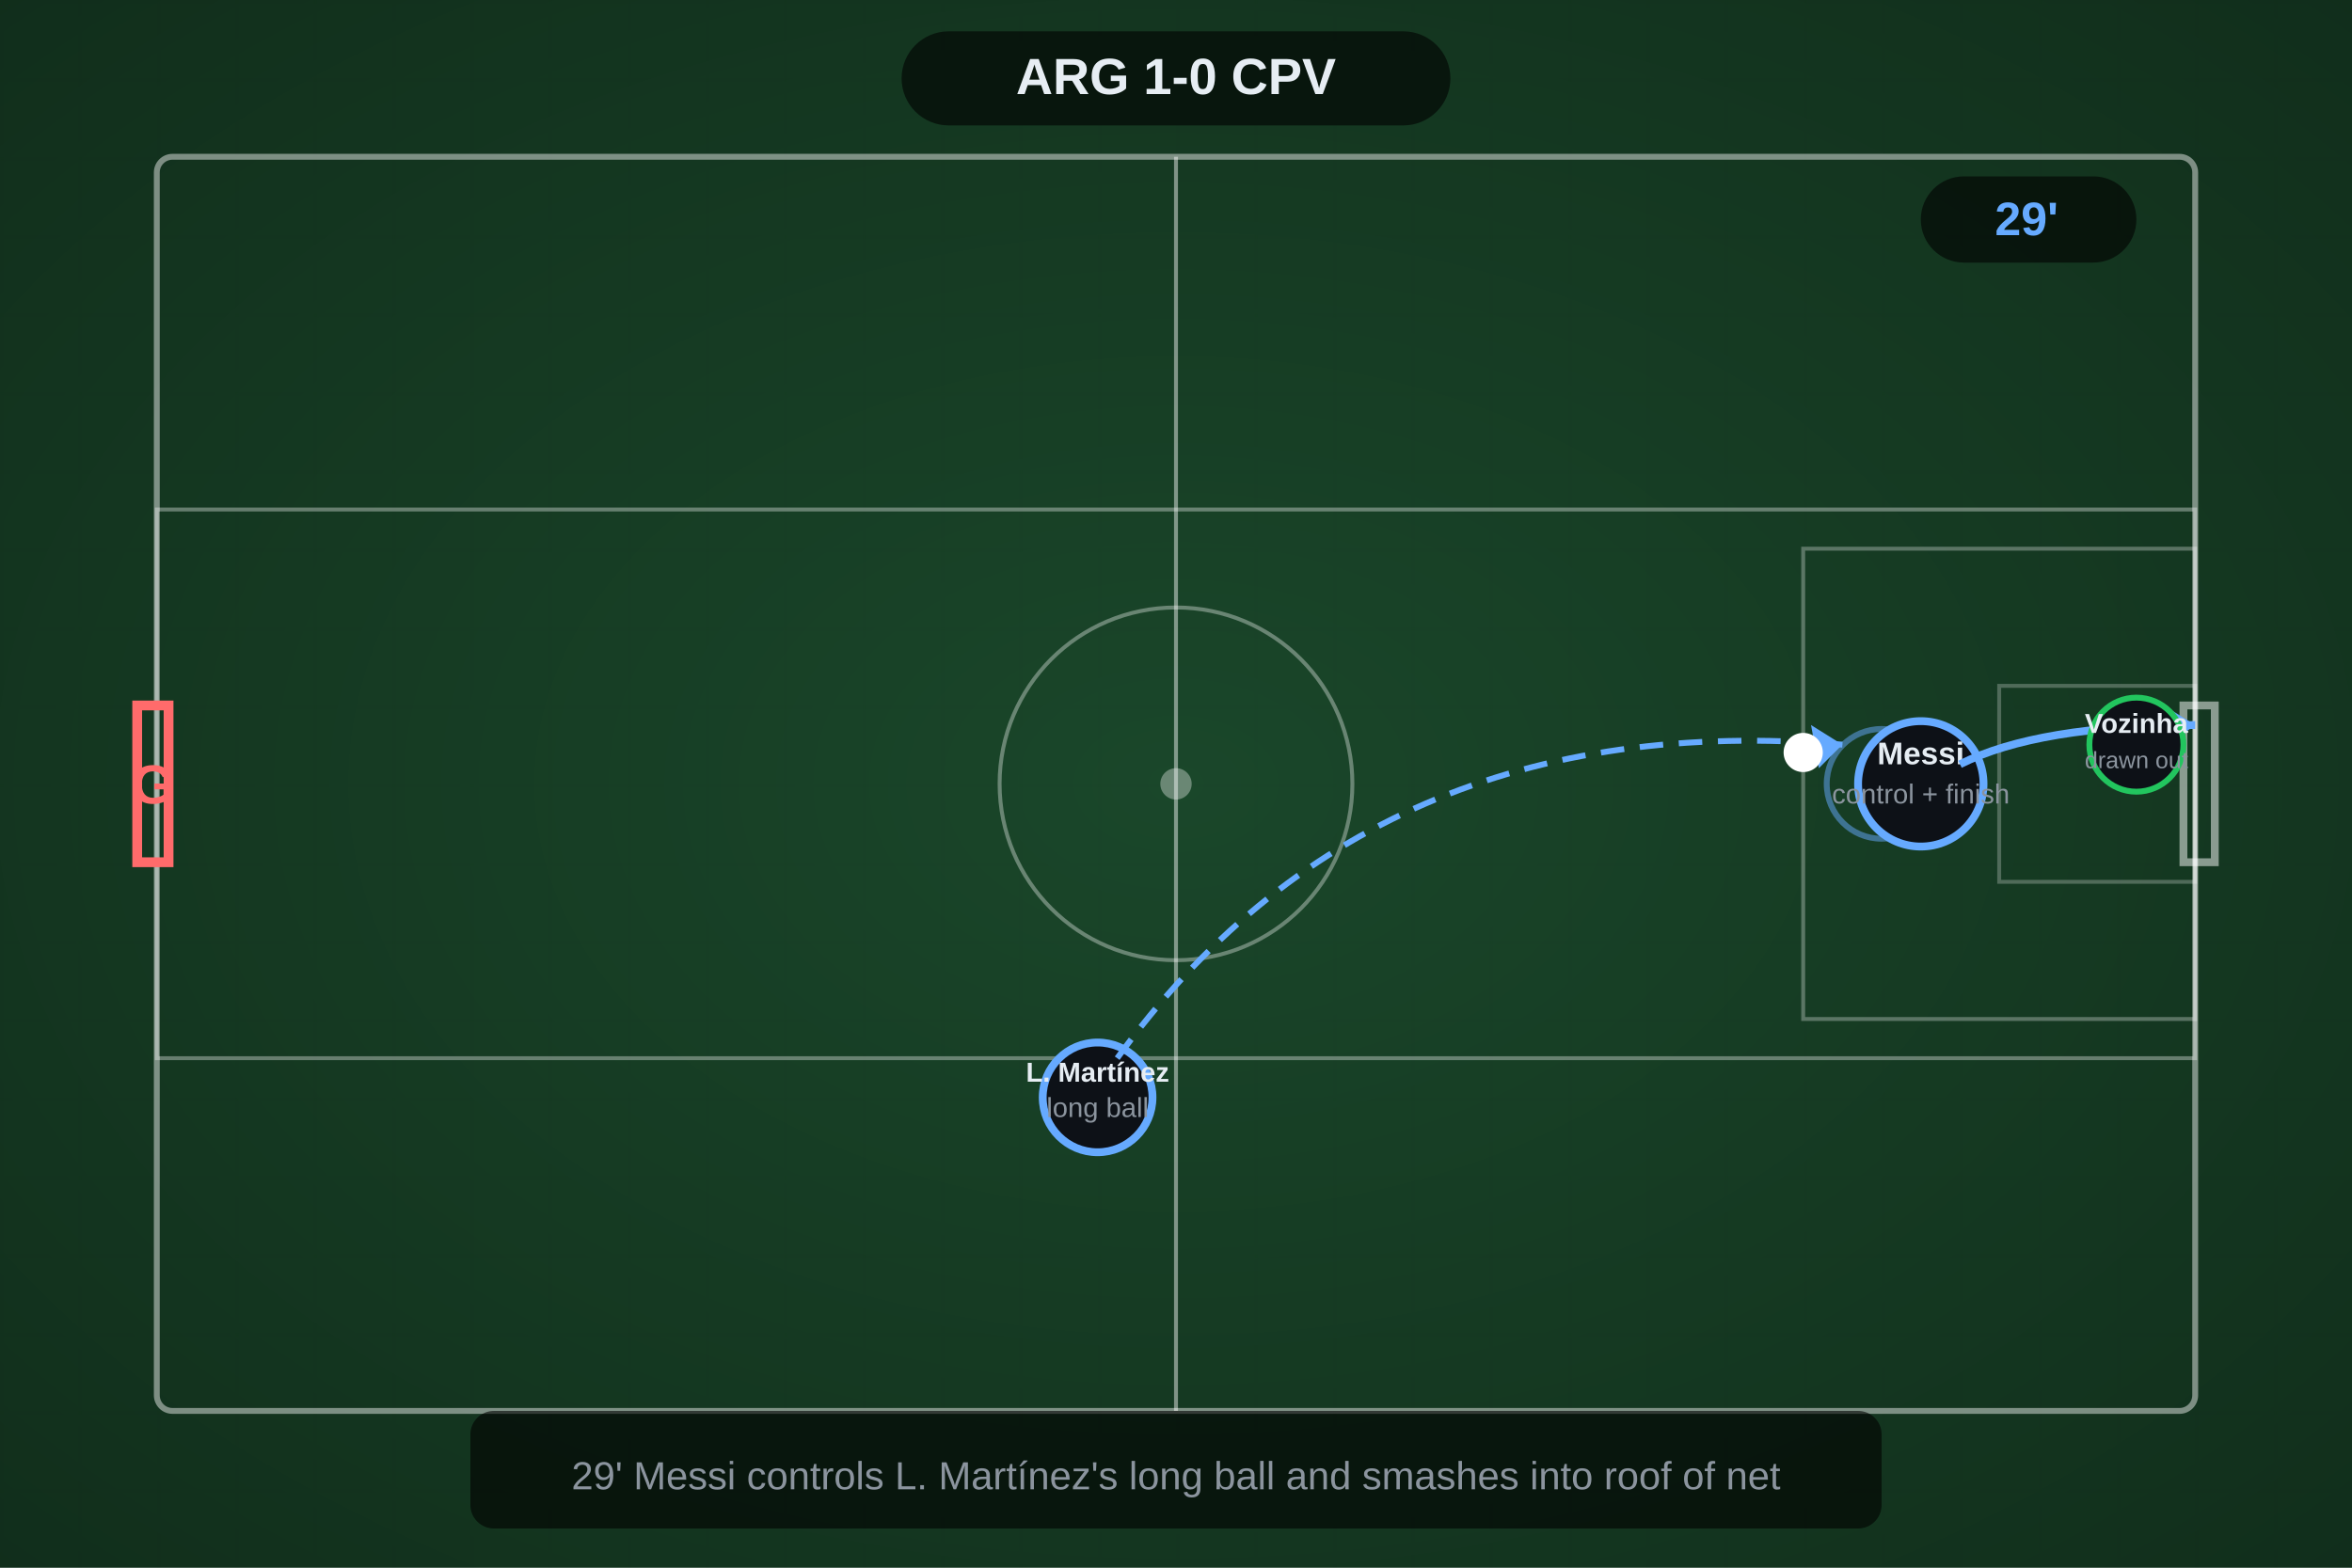
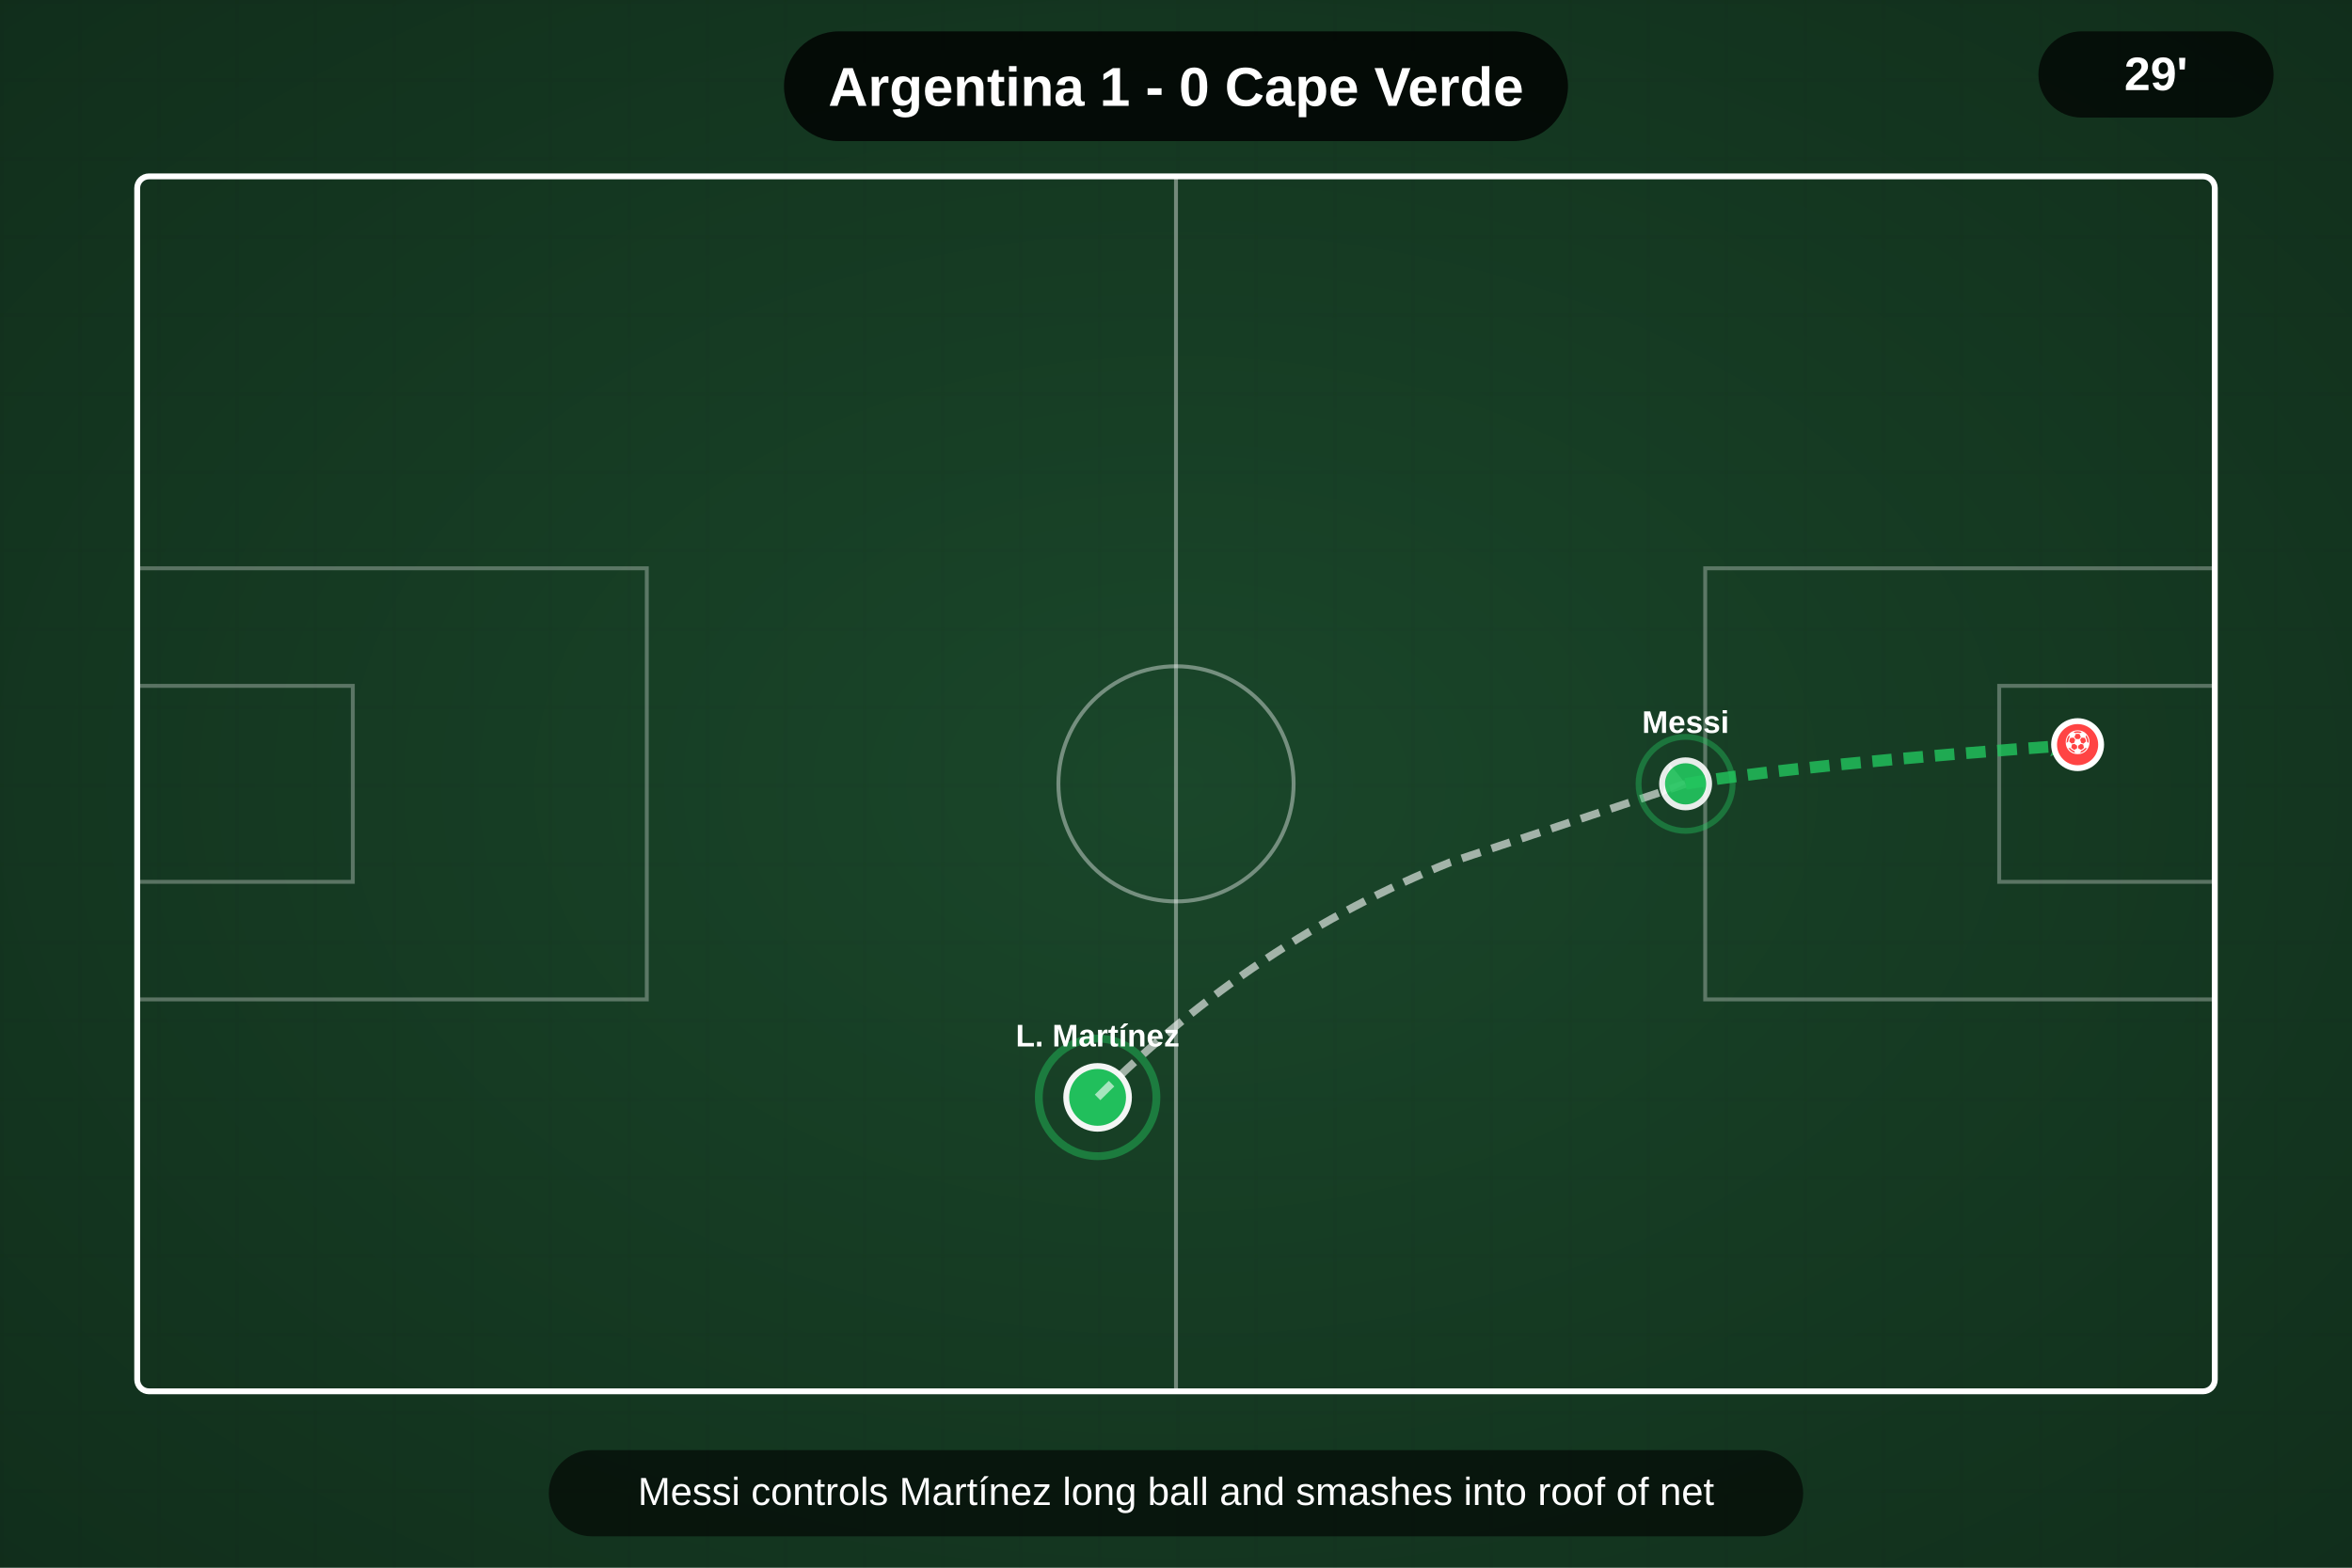
<svg xmlns="http://www.w3.org/2000/svg" viewBox="0 0 600 400">
  <rect width="600" height="400" fill="#1a472a" />
+   <rect width="600" height="400" fill="url(#pitchPattern)" opacity="0.12" />
  <defs>
    <pattern id="pitchPattern" x="0" y="0" width="20" height="20" patternUnits="userSpaceOnUse">
      <rect width="20" height="20" fill="none" />
      <rect x="0" y="0" width="1" height="20" fill="#000" opacity="0.08" />
      <rect x="0" y="0" width="20" height="1" fill="#000" opacity="0.08" />
    </pattern>
    <radialGradient id="pitchVignette" cx="50%" cy="50%" r="70%">
      <stop offset="0%" stop-color="transparent" />
      <stop offset="100%" stop-color="#000" stop-opacity="0.35" />
    </radialGradient>
  </defs>
  <rect width="600" height="400" fill="url(#pitchPattern)" opacity="0.12" />
  <rect width="600" height="400" fill="url(#pitchVignette)" />
-   <rect x="40" y="40" width="520" height="320" fill="none" stroke="#fff" stroke-width="1.5" rx="4" opacity="0.45" />
-   <line x1="300" y1="40" x2="300" y2="360" stroke="#fff" stroke-width="1" opacity="0.45" />
-   <rect x="40" y="130" width="520" height="140" fill="none" stroke="#fff" stroke-width="1" opacity="0.35" />
-   <circle cx="300" cy="200" r="45" fill="none" stroke="#fff" stroke-width="1" opacity="0.35" />
-   <circle cx="300" cy="200" r="4" fill="#fff" opacity="0.35" />
-   <rect x="460" y="140" width="100" height="120" fill="none" stroke="#fff" stroke-width="1" opacity="0.3" />
-   <rect x="510" y="175" width="50" height="50" fill="none" stroke="#fff" stroke-width="1" opacity="0.25" />
-   <rect x="35" y="180" width="8" height="40" fill="none" stroke="#fff" stroke-width="2" opacity="0.5" />
-   <rect x="557" y="180" width="8" height="40" fill="none" stroke="#fff" stroke-width="2" opacity="0.5" />
-   <circle cx="480" cy="200" r="6" fill="#66aaff" opacity="0.8" />
-   <circle cx="480" cy="200" r="14" fill="none" stroke="#66aaff" stroke-width="1.5" opacity="0.5" />
-   <circle cx="280" cy="280" r="14" fill="#0d1117" stroke="#66aaff" stroke-width="2" />
-   <text x="280" y="276" text-anchor="middle" fill="#e6edf3" font-family="Arial, sans-serif" font-size="7" font-weight="bold">L. Martínez</text>
-   <text x="280" y="285" text-anchor="middle" fill="#8b949e" font-family="Arial, sans-serif" font-size="7">long ball</text>
-   <path d="M 285 270 Q 350 180 470 190" fill="none" stroke="#66aaff" stroke-width="1.5" stroke-dasharray="6,4" />
-   <polygon points="470,190 462,185 464,196" fill="#66aaff" />
-   <circle cx="460" cy="192" r="5" fill="#fff" />
-   <circle cx="490" cy="200" r="16" fill="#0d1117" stroke="#66aaff" stroke-width="2" />
-   <text x="490" y="195" text-anchor="middle" fill="#e6edf3" font-family="Arial, sans-serif" font-size="8" font-weight="bold">Messi</text>
-   <text x="490" y="205" text-anchor="middle" fill="#8b949e" font-family="Arial, sans-serif" font-size="7">control + finish</text>
-   <path d="M 500 195 Q 520 185 560 185" fill="none" stroke="#66aaff" stroke-width="2" />
-   <polygon points="560,185 552,180 553,190" fill="#66aaff" />
-   <circle cx="545" cy="190" r="12" fill="#0d1117" stroke="#22c55e" stroke-width="1.5" />
-   <text x="545" y="187" text-anchor="middle" fill="#e6edf3" font-family="Arial, sans-serif" font-size="7" font-weight="bold">Vozinha</text>
-   <text x="545" y="196" text-anchor="middle" fill="#8b949e" font-family="Arial, sans-serif" font-size="6">drawn out</text>
-   <rect x="35" y="180" width="8" height="40" fill="none" stroke="#ff6b6b" stroke-width="2.5" />
-   <text x="39" y="205" text-anchor="middle" fill="#ff6b6b" font-family="Arial, sans-serif" font-size="14" font-weight="bold">G</text>
-   <rect x="230" y="8" width="140" height="24" rx="12" fill="#000" opacity="0.6" />
-   <text x="300" y="24" text-anchor="middle" fill="#e6edf3" font-family="Arial, sans-serif" font-size="13" font-weight="bold">ARG 1-0 CPV</text>
-   <rect x="120" y="360" width="360" height="30" rx="6" fill="#000" opacity="0.6" />
-   <text x="300" y="380" text-anchor="middle" fill="#8b949e" font-family="Arial, sans-serif" font-size="10">29' Messi controls L. Martínez's long ball and smashes into roof of net</text>
-   <rect x="490" y="45" width="55" height="22" rx="11" fill="#000" opacity="0.6" />
-   <text x="517" y="60" text-anchor="middle" fill="#66aaff" font-family="Arial, sans-serif" font-size="12" font-weight="bold">29'</text>
+   <rect x="35" y="45" width="530" height="310" fill="none" stroke="#ffffff" stroke-width="1.5" rx="3" />
+   <line x1="300" y1="45" x2="300" y2="355" stroke="#ffffff" stroke-width="1" opacity="0.4" />
+   <circle cx="300" cy="200" r="30" fill="none" stroke="#ffffff" stroke-width="1" opacity="0.4" />
+   <rect x="35" y="145" width="130" height="110" fill="none" stroke="#ffffff" stroke-width="1" opacity="0.3" />
+   <rect x="35" y="175" width="55" height="50" fill="none" stroke="#ffffff" stroke-width="1" opacity="0.3" />
+   <rect x="435" y="145" width="130" height="110" fill="none" stroke="#ffffff" stroke-width="1" opacity="0.3" />
+   <rect x="510" y="175" width="55" height="50" fill="none" stroke="#ffffff" stroke-width="1" opacity="0.3" />
+   <rect x="200" y="8" width="200" height="28" rx="14" fill="#000" opacity="0.8" />
+   <text x="300" y="27" text-anchor="middle" fill="#ffffff" font-family="Arial,sans-serif" font-size="14" font-weight="bold">Argentina 1 - 0 Cape Verde</text>
+   <rect x="520" y="8" width="60" height="22" rx="11" fill="#000" opacity="0.7" />
+   <text x="550" y="23" text-anchor="middle" fill="#ffffff" font-family="Arial,sans-serif" font-size="12" font-weight="bold">29'</text>
+   <circle cx="280" cy="280" r="8" fill="#22c55e" stroke="#ffffff" stroke-width="1.5" opacity="0.95" />
+   <circle cx="280" cy="280" r="15" fill="none" stroke="#22c55e" stroke-width="2" opacity="0.45" />
+   <text x="280" y="267" text-anchor="middle" fill="#ffffff" font-family="Arial,sans-serif" font-size="8" font-weight="bold">L. Martínez</text>
+   <path d="M 280 280 Q 320 240 370 220 Q 400 210 430 200" fill="none" stroke="#ffffff" stroke-width="2" stroke-dasharray="5,3" opacity="0.6" />
+   <polygon points="430,200 424,203 426,195" fill="#ffffff" opacity="0.6" />
+   <circle cx="430" cy="200" r="6" fill="#22c55e" stroke="#ffffff" stroke-width="1.5" opacity="0.9" />
+   <circle cx="430" cy="200" r="12" fill="none" stroke="#22c55e" stroke-width="1.5" opacity="0.4" />
+   <text x="430" y="187" text-anchor="middle" fill="#ffffff" font-family="Arial,sans-serif" font-size="8" font-weight="bold">Messi</text>
+   <path d="M 430 200 Q 460 195 530 190" fill="none" stroke="#22c55e" stroke-width="3" stroke-dasharray="5,3" opacity="0.8" />
+   <polygon points="530,190 523,193 526,186" fill="#22c55e" opacity="0.8" />
+   <circle cx="530" cy="190" r="6" fill="#ff4444" stroke="#ffffff" stroke-width="1.5" />
+   <text x="530" y="192" text-anchor="middle" fill="#ffffff" font-family="Arial,sans-serif" font-size="8">⚽</text>
+   <rect x="140" y="370" width="320" height="22" rx="11" fill="#000" opacity="0.6" />
+   <text x="300" y="384" text-anchor="middle" fill="#ffffff" font-family="Arial,sans-serif" font-size="10">Messi controls Martínez long ball and smashes into roof of net</text>
</svg>
